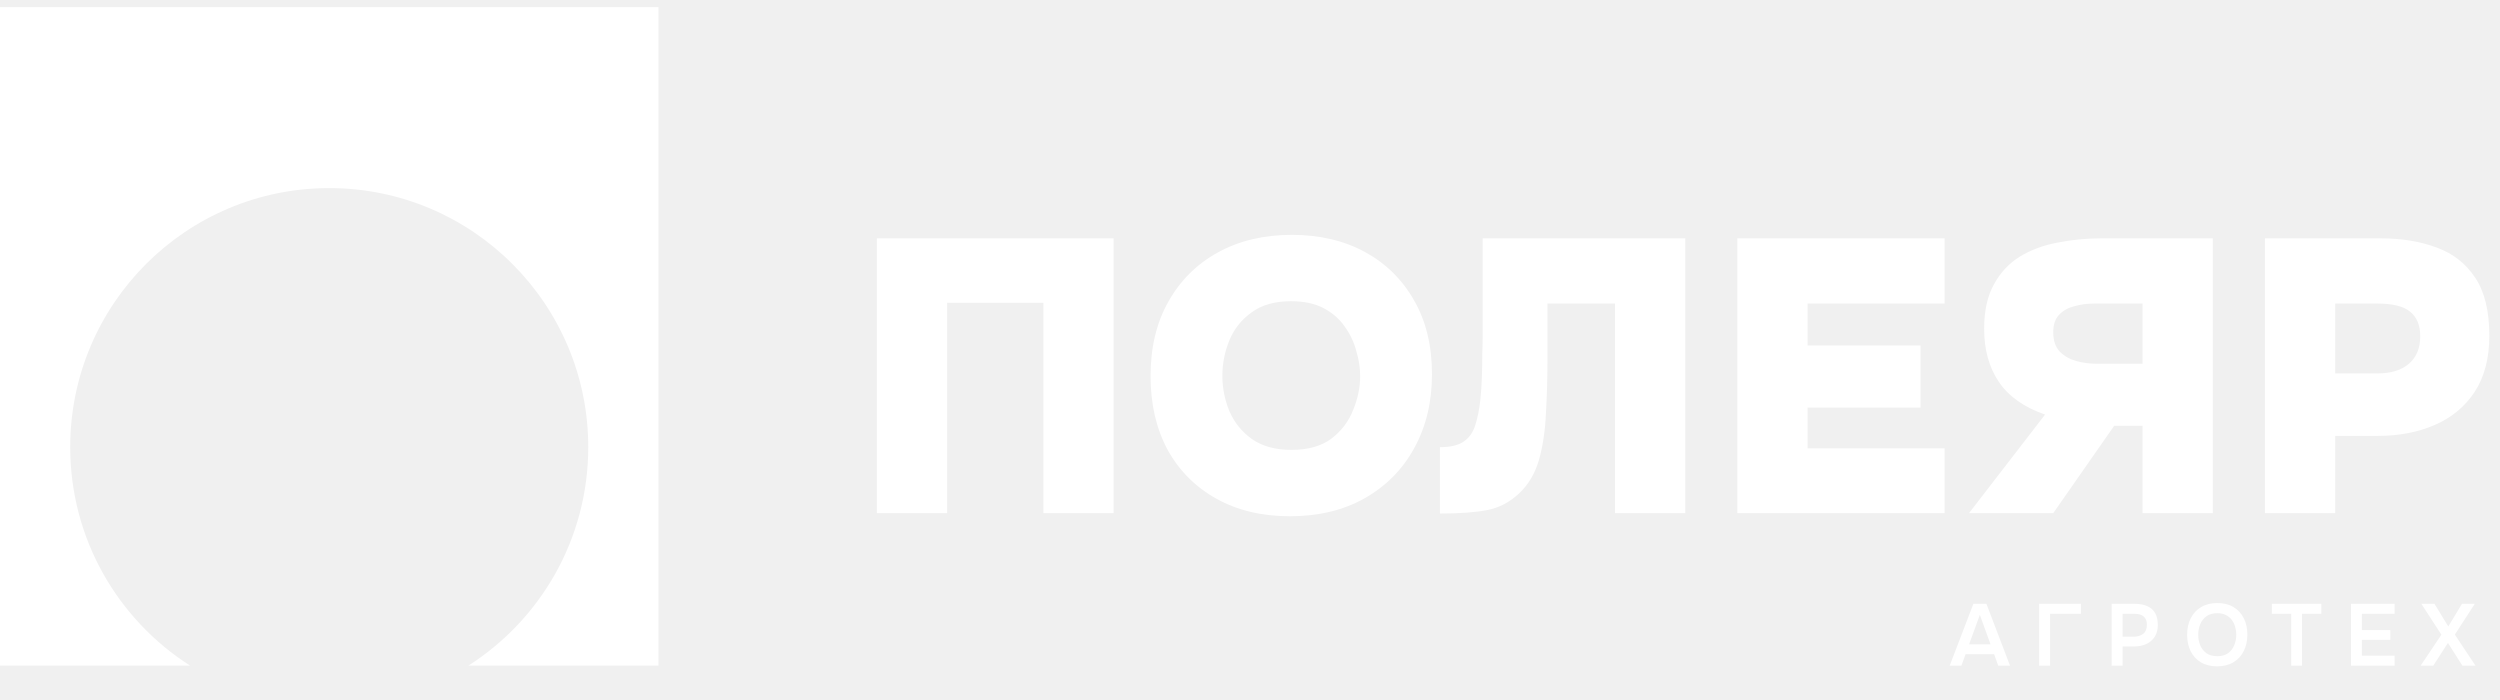
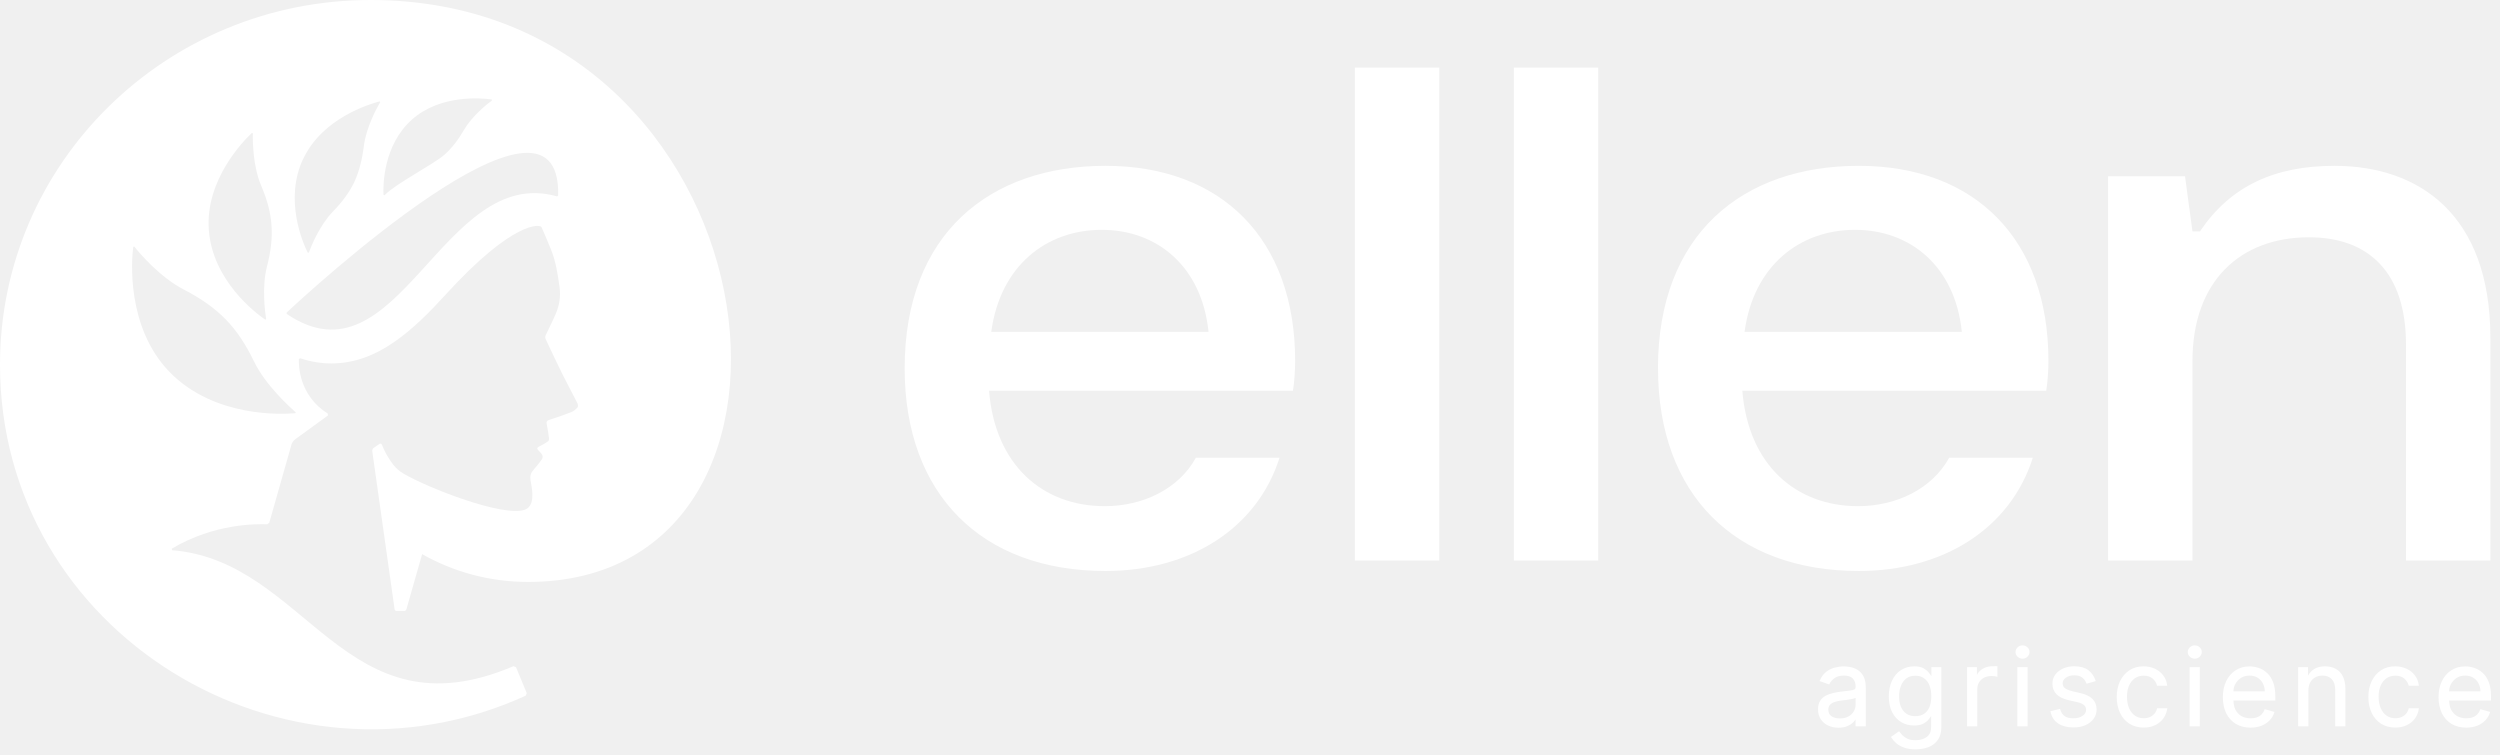
- <svg xmlns="http://www.w3.org/2000/svg" width="200" height="56" viewBox="0 0 200 56" fill="none">
-   <path d="M70.148 41.052V19.067H89.09V41.052H83.47V24.222H75.769V41.052H70.148ZM103.192 41.3C100.957 41.3 99 40.835 97.324 39.903C95.647 38.972 94.343 37.667 93.411 35.991C92.5 34.293 92.045 32.326 92.045 30.091C92.045 27.793 92.521 25.805 93.473 24.128C94.425 22.431 95.75 21.116 97.448 20.185C99.145 19.253 101.112 18.788 103.348 18.788C105.563 18.788 107.509 19.243 109.186 20.154C110.862 21.065 112.177 22.358 113.129 24.035C114.082 25.692 114.558 27.658 114.558 29.935C114.558 32.171 114.082 34.148 113.129 35.866C112.198 37.564 110.873 38.899 109.155 39.872C107.457 40.824 105.47 41.3 103.192 41.3ZM103.317 35.991C104.642 35.991 105.708 35.69 106.515 35.09C107.322 34.469 107.902 33.703 108.254 32.792C108.627 31.881 108.813 30.981 108.813 30.091C108.813 29.428 108.709 28.755 108.502 28.072C108.316 27.368 108.006 26.716 107.571 26.116C107.157 25.515 106.598 25.029 105.894 24.656C105.19 24.284 104.321 24.097 103.286 24.097C101.981 24.097 100.926 24.398 100.118 24.998C99.311 25.578 98.721 26.323 98.348 27.234C97.976 28.145 97.789 29.087 97.789 30.059C97.789 31.032 97.976 31.974 98.348 32.885C98.742 33.796 99.342 34.541 100.149 35.121C100.977 35.701 102.033 35.991 103.317 35.991ZM115.197 41.083V35.773C116.046 35.773 116.688 35.618 117.123 35.307C117.557 34.997 117.858 34.562 118.023 34.003C118.21 33.424 118.344 32.751 118.427 31.985C118.489 31.405 118.53 30.794 118.551 30.153C118.572 29.511 118.582 28.911 118.582 28.352C118.603 27.772 118.613 27.296 118.613 26.923V19.067H134.823V41.052H129.202V24.284H123.799V28.507C123.799 30.142 123.758 31.664 123.675 33.072C123.613 34.459 123.426 35.701 123.116 36.798C122.805 37.874 122.277 38.765 121.532 39.468C120.787 40.172 119.938 40.617 118.986 40.804C118.054 40.99 116.791 41.083 115.197 41.083ZM138.985 41.052V19.067H155.567V24.284H144.606V27.637H153.642V32.606H144.606V35.866H155.567V41.052H138.985ZM157.521 41.052L163.607 33.165C161.93 32.585 160.699 31.716 159.912 30.556C159.125 29.397 158.732 27.979 158.732 26.302C158.732 24.874 158.991 23.694 159.508 22.762C160.026 21.81 160.719 21.065 161.589 20.526C162.479 19.988 163.483 19.616 164.601 19.409C165.739 19.181 166.909 19.067 168.11 19.067H177.022V41.052H171.401V34.065H169.134L164.259 41.052H157.521ZM167.644 29.097H171.401V24.284H167.551C166.971 24.284 166.433 24.356 165.936 24.501C165.439 24.625 165.036 24.853 164.725 25.184C164.414 25.515 164.259 25.981 164.259 26.582C164.259 27.244 164.435 27.762 164.787 28.134C165.139 28.486 165.574 28.735 166.091 28.88C166.63 29.024 167.147 29.097 167.644 29.097ZM181.197 41.052V19.067H190.42C192.138 19.067 193.649 19.315 194.954 19.812C196.258 20.288 197.283 21.096 198.028 22.234C198.773 23.352 199.146 24.895 199.146 26.861C199.146 28.662 198.752 30.163 197.966 31.364C197.179 32.544 196.113 33.424 194.767 34.003C193.422 34.583 191.9 34.873 190.203 34.873H186.818V41.052H181.197ZM186.818 29.873H190.203C191.279 29.873 192.118 29.614 192.718 29.097C193.318 28.579 193.618 27.844 193.618 26.892C193.618 26.023 193.349 25.371 192.811 24.936C192.293 24.501 191.414 24.284 190.172 24.284H186.818V29.873Z" fill="white" />
-   <path d="M52.678 0.568H0V53.246H15.2C9.438 49.566 5.617 43.114 5.617 35.77C5.617 24.326 14.895 15.048 26.339 15.048C37.783 15.048 47.06 24.326 47.06 35.77C47.06 43.114 43.24 49.566 37.478 53.246H52.678V0.568Z" fill="white" />
-   <path d="M155.975 53.251L157.871 48.306H158.913L160.801 53.251H159.857L159.528 52.335H157.248L156.912 53.251H155.975ZM157.528 51.545H159.242L158.388 49.188L157.528 51.545ZM163.132 53.251V48.306H166.476V49.104H164.007V53.251H163.132ZM168.931 53.251V48.306H170.792C171.165 48.306 171.487 48.364 171.757 48.481C172.032 48.593 172.244 48.773 172.394 49.02C172.548 49.267 172.625 49.591 172.625 49.992C172.625 50.374 172.541 50.694 172.373 50.95C172.205 51.207 171.976 51.4 171.687 51.531C171.398 51.657 171.067 51.719 170.694 51.719H169.806V53.251H168.931ZM169.806 50.936H170.68C171.002 50.936 171.261 50.859 171.456 50.705C171.652 50.551 171.75 50.309 171.75 49.978C171.75 49.689 171.669 49.472 171.505 49.327C171.342 49.178 171.09 49.104 170.75 49.104H169.806V50.936ZM177.369 53.307C176.861 53.307 176.427 53.2 176.068 52.986C175.714 52.771 175.441 52.473 175.25 52.09C175.063 51.708 174.97 51.272 174.97 50.782C174.97 50.283 175.066 49.845 175.257 49.467C175.448 49.085 175.723 48.786 176.082 48.572C176.441 48.353 176.875 48.243 177.383 48.243C177.891 48.243 178.323 48.35 178.677 48.565C179.036 48.779 179.311 49.078 179.503 49.46C179.694 49.838 179.789 50.274 179.789 50.768C179.789 51.258 179.694 51.694 179.503 52.076C179.316 52.459 179.041 52.759 178.677 52.979C178.318 53.198 177.882 53.307 177.369 53.307ZM177.383 52.496C177.738 52.496 178.027 52.414 178.251 52.251C178.474 52.088 178.638 51.876 178.74 51.615C178.847 51.353 178.901 51.076 178.901 50.782C178.901 50.558 178.871 50.344 178.81 50.139C178.754 49.934 178.663 49.749 178.537 49.586C178.416 49.423 178.26 49.295 178.069 49.202C177.877 49.104 177.649 49.055 177.383 49.055C177.033 49.055 176.744 49.136 176.516 49.299C176.292 49.463 176.127 49.675 176.019 49.936C175.912 50.197 175.858 50.479 175.858 50.782C175.858 51.081 175.912 51.361 176.019 51.622C176.127 51.883 176.292 52.095 176.516 52.258C176.744 52.417 177.033 52.496 177.383 52.496ZM183.294 53.251V49.104H181.748V48.306H185.707V49.104H184.161V53.251H183.294ZM188.078 53.251V48.306H191.568V49.104H188.952V50.405H191.225V51.188H188.952V52.454H191.568V53.251H188.078ZM193.653 53.251L195.311 50.775L193.709 48.306H194.758L195.864 50.118L196.955 48.306H197.983L196.388 50.768L198.039 53.251H196.99L195.836 51.433L194.661 53.251H193.653Z" fill="white" />
+ <svg xmlns="http://www.w3.org/2000/svg" width="169" height="51" viewBox="0 0 169 51" fill="none">
+   <path d="M25.049 0C11.211 0 0 11.029 0 24.65C0 42.817 19.209 54.454 35.532 47.031C35.56 46.967 35.587 46.926 35.61 46.862L34.882 45.101C34.818 45.074 34.777 45.06 34.713 45.033C23.265 49.914 20.784 37.922 11.639 37.196C11.626 37.141 11.626 37.146 11.612 37.091C14.525 35.352 17.438 35.42 18.062 35.443C18.117 35.402 18.153 35.38 18.203 35.339L19.71 30.031C19.751 29.899 19.842 29.786 19.956 29.695L22.168 28.087C22.168 28.033 22.168 28.019 22.154 27.956C20.201 26.725 20.192 24.696 20.201 24.273C20.242 24.246 20.256 24.246 20.293 24.219C20.998 24.451 21.699 24.569 22.4 24.569C23.984 24.569 25.377 23.997 26.638 23.125C27.899 22.258 29.046 21.1 30.097 19.946C34.731 14.861 36.529 15.17 36.607 15.351C36.825 15.851 37.039 16.355 37.244 16.859C37.581 17.681 37.704 18.548 37.827 19.42C37.908 20.028 37.818 20.618 37.585 21.177C37.376 21.676 37.121 22.158 36.893 22.652C36.861 22.725 36.843 22.839 36.88 22.907C37.253 23.706 37.626 24.5 38.018 25.291C38.346 25.949 38.701 26.598 39.033 27.257C39.074 27.338 39.087 27.493 39.037 27.543C38.924 27.674 38.778 27.797 38.619 27.86C38.123 28.056 37.617 28.228 37.112 28.392C36.962 28.442 36.93 28.514 36.957 28.655C37.016 28.973 37.071 29.291 37.112 29.613C37.121 29.681 37.107 29.786 37.062 29.822C36.921 29.931 36.766 30.017 36.607 30.099C36.242 30.29 36.233 30.29 36.525 30.58C36.67 30.73 36.743 30.884 36.616 31.071C36.516 31.221 36.402 31.352 36.293 31.493C36.188 31.62 36.069 31.743 35.974 31.879C35.796 32.133 35.846 32.41 35.901 32.682C36.029 33.336 36.106 34.222 35.487 34.453C34.048 34.984 28.946 33 27.266 32.011C27.002 31.856 26.77 31.652 26.579 31.407C26.274 31.007 26.01 30.562 25.814 30.058C25.791 29.981 25.696 29.967 25.632 30.022L25.241 30.294C25.19 30.344 25.163 30.412 25.163 30.489L26.674 41.182C26.674 41.246 26.738 41.3 26.793 41.3H27.339C27.389 41.3 27.444 41.26 27.471 41.196L28.536 37.459C30.644 38.653 33.088 39.339 35.692 39.339C57.673 39.339 52.611 0 25.04 0H25.049ZM27.858 8.073C29.797 6.361 32.592 6.634 33.206 6.72C33.261 6.72 33.27 6.77 33.234 6.811C32.91 7.047 31.909 7.851 31.372 8.772C30.967 9.471 30.53 10.03 30.047 10.457C29.296 11.12 26.77 12.4 26.014 13.181C25.987 13.208 25.923 13.195 25.923 13.158C25.896 12.545 25.896 9.812 27.858 8.073ZM20.511 10.716C21.799 7.991 24.972 7.033 25.637 6.861C25.677 6.847 25.714 6.888 25.691 6.924C25.468 7.301 24.74 8.636 24.594 9.894C24.476 10.816 24.271 11.605 23.957 12.296C23.634 12.972 23.151 13.644 22.486 14.321C21.603 15.242 21.03 16.654 20.884 17.059C20.871 17.095 20.807 17.095 20.793 17.059C20.493 16.459 19.177 13.49 20.506 10.711L20.511 10.716ZM17.002 9.004C17.038 8.963 17.093 8.99 17.093 9.045C17.079 9.512 17.093 11.224 17.652 12.545C18.067 13.503 18.299 14.389 18.353 15.233C18.417 16.078 18.312 16.986 18.053 17.998C17.689 19.383 17.912 21.086 17.989 21.54C18.003 21.595 17.948 21.617 17.912 21.595C17.325 21.191 14.361 18.984 14.116 15.533C13.87 12.146 16.483 9.499 17.006 9.008L17.002 9.004ZM19.942 27.933C19.145 28.01 14.507 28.26 11.475 25.159C8.508 22.112 8.899 17.504 9.004 16.714C9.004 16.673 9.058 16.65 9.095 16.686C9.418 17.104 10.825 18.752 12.436 19.579C13.597 20.178 14.53 20.841 15.258 21.59C15.986 22.326 16.61 23.275 17.17 24.428C17.953 26.049 19.578 27.502 19.965 27.851C20.006 27.879 19.992 27.929 19.942 27.929V27.933ZM37.64 13.272C29.902 11.079 26.938 26.321 19.405 21.236C19.369 21.209 19.355 21.145 19.391 21.118C20.602 19.978 37.936 3.95 37.731 13.19C37.731 13.24 37.681 13.281 37.64 13.267V13.272Z" fill="white" />
+   <path d="M61.155 24.905C61.155 15.792 66.909 11.21 74.734 11.21C82.558 11.21 87.552 16.141 87.552 24.401C87.552 24.954 87.502 25.858 87.402 26.412H66.859C67.264 31.447 70.491 34.217 74.683 34.217C77.255 34.217 79.682 33.059 80.842 30.943H86.496C84.98 35.725 80.437 38.599 74.734 38.599C66.353 38.599 61.155 33.413 61.155 24.905ZM81.698 22.435C81.243 18.003 78.216 15.537 74.479 15.537C70.742 15.537 67.614 17.953 67.009 22.435H81.698Z" fill="white" />
+   <path d="M91.59 37.891V4.568H97.293V37.891H91.59Z" fill="white" />
+   <path d="M102.336 37.891V4.568H108.04V37.891H102.336Z" fill="white" />
+   <path d="M112.078 24.905C112.078 15.792 117.831 11.21 125.656 11.21C133.481 11.21 138.474 16.141 138.474 24.401C138.474 24.954 138.424 25.858 138.324 26.412H117.781C118.186 31.447 121.414 34.217 125.606 34.217C128.178 34.217 130.604 33.059 131.765 30.943H137.418C135.902 35.725 131.364 38.599 125.661 38.599C117.28 38.599 112.082 33.413 112.082 24.905H112.078ZM132.62 22.435C132.165 18.003 129.138 15.537 125.401 15.537C121.664 15.537 118.537 17.953 117.931 22.435H132.62Z" fill="white" />
+   <path d="M142.507 37.89V11.914H147.706L148.211 15.642H148.716C150.787 12.573 153.764 11.21 157.802 11.21C163.505 11.21 168.349 14.484 168.349 22.839V37.89H162.645V23.293C162.645 18.407 160.123 16.041 156.086 16.041C151.443 16.041 148.211 19.011 148.211 24.401V37.89H142.507Z" fill="white" />
+   <path d="M125.571 45.28C125.411 45.185 125.243 45.121 125.079 45.094C124.897 45.062 124.756 45.048 124.638 45.048C124.437 45.048 124.233 45.076 124.023 45.13C123.818 45.185 123.623 45.28 123.445 45.421C123.267 45.561 123.126 45.752 123.022 45.997L123.003 46.038L123.654 46.27L123.673 46.233C123.736 46.097 123.85 45.97 124.005 45.847C124.16 45.729 124.378 45.67 124.656 45.67C124.934 45.67 125.12 45.734 125.248 45.866C125.375 45.997 125.439 46.179 125.439 46.42V46.438C125.439 46.52 125.411 46.574 125.357 46.606C125.293 46.642 125.188 46.669 125.047 46.683C124.902 46.697 124.72 46.719 124.487 46.751H124.46C124.296 46.774 124.114 46.806 123.914 46.851C123.727 46.892 123.563 46.951 123.413 47.032C123.258 47.114 123.135 47.232 123.04 47.378C122.949 47.523 122.899 47.714 122.899 47.945C122.899 48.209 122.962 48.436 123.085 48.622C123.208 48.808 123.381 48.953 123.586 49.048C123.791 49.144 124.028 49.194 124.283 49.194C124.519 49.194 124.72 49.157 124.879 49.085C125.043 49.017 125.175 48.931 125.275 48.831C125.339 48.763 125.393 48.699 125.434 48.635V49.099H126.126V46.474C126.126 46.161 126.072 45.902 125.967 45.711C125.862 45.521 125.73 45.375 125.566 45.28H125.571ZM125.439 47.173V47.641C125.439 47.795 125.398 47.941 125.316 48.086C125.234 48.227 125.116 48.345 124.961 48.431C124.802 48.522 124.606 48.567 124.378 48.567C124.151 48.567 123.955 48.517 123.809 48.417C123.668 48.318 123.595 48.177 123.595 47.981C123.595 47.836 123.632 47.727 123.709 47.645C123.786 47.559 123.891 47.496 124.019 47.455C124.155 47.409 124.301 47.378 124.446 47.359H124.46C124.524 47.35 124.601 47.341 124.697 47.328H124.729C124.824 47.309 124.924 47.3 125.025 47.282C125.147 47.264 125.243 47.246 125.325 47.219C125.37 47.205 125.407 47.191 125.434 47.178L125.439 47.173Z" fill="white" />
+   <path d="M130.564 45.711C130.523 45.652 130.469 45.57 130.391 45.475C130.309 45.366 130.186 45.266 130.032 45.175C129.877 45.089 129.663 45.044 129.403 45.044C129.067 45.044 128.766 45.13 128.507 45.298C128.247 45.466 128.042 45.706 127.901 46.011C127.76 46.315 127.683 46.673 127.683 47.082C127.683 47.491 127.76 47.849 127.906 48.14C128.056 48.435 128.261 48.658 128.516 48.812C128.771 48.966 129.062 49.044 129.39 49.044C129.658 49.044 129.863 49.003 130.022 48.916C130.177 48.83 130.3 48.735 130.382 48.626C130.441 48.553 130.496 48.476 130.546 48.403V49.13C130.546 49.443 130.45 49.67 130.255 49.816C130.054 49.961 129.799 50.038 129.494 50.038C129.267 50.038 129.08 50.006 128.939 49.938C128.803 49.87 128.689 49.793 128.607 49.706C128.525 49.616 128.457 49.534 128.402 49.466L128.375 49.434L127.828 49.816L127.851 49.852C127.938 49.993 128.051 50.124 128.193 50.247C128.338 50.37 128.516 50.469 128.73 50.542C128.944 50.619 129.194 50.656 129.494 50.656C129.795 50.656 130.104 50.606 130.364 50.506C130.632 50.401 130.837 50.242 130.997 50.02C131.151 49.802 131.233 49.516 131.233 49.171V45.098H130.564V45.711ZM130.432 46.337C130.519 46.551 130.555 46.787 130.555 47.069C130.555 47.35 130.514 47.591 130.432 47.795C130.346 47.995 130.227 48.149 130.068 48.254C129.909 48.358 129.717 48.413 129.476 48.413C129.235 48.413 129.03 48.358 128.871 48.245C128.707 48.131 128.584 47.972 128.502 47.777C128.416 47.568 128.379 47.341 128.379 47.073C128.379 46.805 128.42 46.574 128.502 46.365C128.584 46.156 128.707 45.983 128.871 45.861C129.03 45.738 129.235 45.679 129.481 45.679C129.727 45.679 129.918 45.738 130.073 45.856C130.232 45.97 130.355 46.133 130.437 46.342L130.432 46.337Z" fill="white" />
+   <path d="M134.834 45.039C134.766 45.039 134.711 45.039 134.666 45.039C134.42 45.039 134.201 45.103 134.006 45.225C133.842 45.33 133.723 45.462 133.641 45.62V45.098H132.972V49.099H133.664V46.574C133.664 46.406 133.705 46.256 133.787 46.124C133.869 45.993 133.978 45.888 134.124 45.811C134.265 45.739 134.429 45.698 134.611 45.698C134.688 45.698 134.761 45.702 134.834 45.711C134.902 45.72 134.948 45.73 134.971 45.739L135.025 45.752V45.039H134.984C134.948 45.03 134.898 45.03 134.834 45.03V45.039Z" fill="white" />
+   <path d="M136.723 43.627C136.591 43.627 136.482 43.672 136.391 43.759C136.3 43.845 136.249 43.954 136.249 44.077C136.249 44.199 136.295 44.313 136.391 44.394C136.482 44.481 136.591 44.526 136.723 44.526C136.855 44.526 136.964 44.481 137.055 44.394C137.146 44.308 137.196 44.199 137.196 44.077C137.196 43.954 137.151 43.845 137.055 43.759C136.964 43.672 136.855 43.627 136.723 43.627Z" fill="white" />
+   <path d="M137.064 45.098H136.372V49.098H137.064V45.098Z" fill="white" />
+   <path d="M140.661 46.864L140.078 46.724C139.855 46.665 139.686 46.596 139.582 46.515C139.482 46.438 139.436 46.329 139.436 46.192C139.436 46.038 139.509 45.915 139.654 45.811C139.805 45.706 139.991 45.652 140.228 45.652C140.396 45.652 140.533 45.679 140.638 45.729C140.747 45.784 140.829 45.852 140.893 45.929C140.952 46.006 141.002 46.093 141.034 46.183L141.047 46.22L141.671 46.042L141.657 45.997C141.562 45.711 141.398 45.48 141.17 45.302C140.938 45.13 140.62 45.039 140.228 45.039C139.95 45.039 139.695 45.089 139.468 45.189C139.24 45.293 139.067 45.429 138.94 45.602C138.808 45.784 138.744 45.983 138.744 46.215C138.744 46.497 138.831 46.733 139.008 46.919C139.186 47.105 139.459 47.241 139.818 47.328L140.474 47.477C140.66 47.523 140.802 47.591 140.893 47.677C140.979 47.763 141.02 47.863 141.02 47.99C141.02 48.145 140.947 48.276 140.788 48.385C140.633 48.499 140.415 48.558 140.142 48.558C139.905 48.558 139.714 48.508 139.568 48.408C139.427 48.308 139.327 48.154 139.272 47.959L139.263 47.918L138.608 48.077L138.617 48.117C138.69 48.463 138.862 48.73 139.136 48.908C139.404 49.085 139.746 49.175 140.155 49.175C140.465 49.175 140.738 49.126 140.975 49.021C141.211 48.917 141.398 48.767 141.53 48.585C141.662 48.404 141.73 48.19 141.73 47.959C141.73 47.672 141.639 47.436 141.457 47.255C141.28 47.078 141.011 46.941 140.651 46.855L140.661 46.864Z" fill="white" />
+   <path d="M145.813 47.904C145.781 48.04 145.722 48.154 145.636 48.254C145.549 48.349 145.445 48.426 145.326 48.476C145.208 48.526 145.071 48.553 144.917 48.553C144.689 48.553 144.489 48.494 144.32 48.376C144.152 48.258 144.02 48.09 143.924 47.872C143.833 47.654 143.783 47.395 143.783 47.1C143.783 46.805 143.829 46.555 143.924 46.342C144.02 46.133 144.147 45.97 144.32 45.847C144.493 45.734 144.689 45.675 144.912 45.675C145.167 45.675 145.367 45.743 145.517 45.87C145.672 46.006 145.768 46.156 145.809 46.324L145.818 46.356H146.505L146.496 46.306C146.464 46.051 146.373 45.829 146.223 45.643C146.082 45.457 145.891 45.307 145.663 45.202C145.431 45.098 145.176 45.044 144.898 45.044C144.539 45.044 144.216 45.134 143.947 45.311C143.678 45.488 143.464 45.734 143.314 46.047C143.164 46.356 143.091 46.719 143.091 47.118C143.091 47.518 143.164 47.872 143.31 48.181C143.455 48.494 143.669 48.739 143.938 48.916C144.211 49.094 144.539 49.184 144.912 49.184C145.208 49.184 145.472 49.13 145.695 49.016C145.918 48.907 146.105 48.758 146.241 48.567C146.378 48.381 146.464 48.163 146.501 47.927L146.51 47.877H145.822L145.813 47.908V47.904Z" fill="white" />
+   <path d="M148.708 45.098H148.016V49.098H148.708V45.098Z" fill="white" />
+   <path d="M148.367 43.627C148.235 43.627 148.126 43.672 148.035 43.759C147.943 43.845 147.893 43.954 147.893 44.077C147.893 44.199 147.939 44.313 148.035 44.394C148.126 44.481 148.235 44.526 148.367 44.526C148.499 44.526 148.608 44.481 148.699 44.394C148.79 44.308 148.84 44.199 148.84 44.077C148.84 43.954 148.795 43.845 148.699 43.759C148.608 43.672 148.499 43.627 148.367 43.627Z" fill="white" />
+   <path d="M153.251 45.493C153.087 45.334 152.896 45.221 152.691 45.153C152.482 45.085 152.272 45.048 152.072 45.048C151.712 45.048 151.389 45.139 151.121 45.316C150.852 45.489 150.638 45.739 150.488 46.052C150.338 46.361 150.265 46.724 150.265 47.132C150.265 47.541 150.342 47.9 150.488 48.209C150.638 48.513 150.857 48.758 151.134 48.931C151.417 49.099 151.753 49.189 152.136 49.189C152.404 49.189 152.65 49.144 152.869 49.062C153.083 48.98 153.269 48.858 153.419 48.703C153.574 48.544 153.679 48.372 153.738 48.168L153.752 48.127L153.128 47.95L153.092 47.941L153.078 47.977C153.028 48.109 152.96 48.213 152.873 48.304C152.787 48.39 152.677 48.454 152.555 48.495C152.432 48.54 152.291 48.558 152.14 48.558C151.908 48.558 151.699 48.508 151.521 48.408C151.348 48.308 151.207 48.154 151.107 47.959C151.034 47.809 150.993 47.618 150.98 47.355H153.811V47.055C153.811 46.688 153.761 46.37 153.661 46.115C153.561 45.857 153.429 45.652 153.26 45.498L153.251 45.493ZM150.975 46.737C150.989 46.551 151.025 46.406 151.084 46.283C151.175 46.102 151.307 45.952 151.471 45.838C151.64 45.725 151.835 45.67 152.072 45.67C152.281 45.67 152.463 45.716 152.618 45.816C152.778 45.916 152.891 46.043 152.973 46.206C153.055 46.37 153.096 46.542 153.101 46.733H150.975V46.737Z" fill="white" />
+   <path d="M157.899 45.212C157.689 45.102 157.448 45.044 157.179 45.044C156.879 45.044 156.624 45.107 156.428 45.234C156.255 45.348 156.119 45.498 156.023 45.675V45.098H155.354V49.098H156.046V46.701C156.046 46.483 156.087 46.292 156.169 46.138C156.251 45.983 156.365 45.87 156.506 45.793C156.647 45.711 156.815 45.67 157.002 45.67C157.266 45.67 157.48 45.752 157.63 45.915C157.78 46.079 157.858 46.31 157.858 46.605V49.098H158.549V46.569C158.549 46.233 158.49 45.947 158.376 45.72C158.267 45.498 158.103 45.325 157.894 45.212H157.899Z" fill="white" />
+   <path d="M162.824 47.904C162.792 48.04 162.733 48.154 162.646 48.254C162.56 48.349 162.455 48.426 162.337 48.476C162.218 48.526 162.082 48.553 161.927 48.553C161.7 48.553 161.499 48.494 161.331 48.376C161.162 48.258 161.03 48.09 160.935 47.872C160.844 47.654 160.794 47.395 160.794 47.1C160.794 46.805 160.839 46.555 160.935 46.342C161.03 46.129 161.158 45.97 161.331 45.847C161.499 45.734 161.7 45.675 161.923 45.675C162.177 45.675 162.378 45.743 162.528 45.87C162.683 46.006 162.778 46.156 162.819 46.324L162.828 46.356H163.516L163.507 46.306C163.475 46.051 163.384 45.829 163.234 45.643C163.092 45.457 162.901 45.307 162.674 45.202C162.441 45.098 162.187 45.044 161.909 45.044C161.549 45.044 161.226 45.134 160.958 45.311C160.689 45.488 160.475 45.734 160.325 46.047C160.175 46.356 160.102 46.719 160.102 47.118C160.102 47.518 160.175 47.872 160.32 48.181C160.466 48.494 160.68 48.739 160.948 48.916C161.222 49.094 161.549 49.184 161.923 49.184C162.218 49.184 162.482 49.13 162.705 49.016C162.929 48.907 163.115 48.758 163.252 48.567C163.388 48.381 163.475 48.163 163.511 47.927L163.52 47.877H162.833L162.824 47.908V47.904Z" fill="white" />
+   <path d="M167.831 45.493C167.667 45.334 167.476 45.221 167.271 45.153C167.062 45.085 166.852 45.048 166.652 45.048C166.292 45.048 165.969 45.139 165.701 45.316C165.432 45.489 165.218 45.739 165.068 46.052C164.918 46.361 164.845 46.724 164.845 47.132C164.845 47.541 164.922 47.9 165.068 48.209C165.218 48.513 165.437 48.758 165.714 48.931C165.996 49.099 166.333 49.189 166.716 49.189C166.984 49.189 167.23 49.144 167.449 49.062C167.663 48.98 167.849 48.858 167.999 48.703C168.154 48.544 168.259 48.372 168.318 48.168L168.332 48.127L167.708 47.95L167.672 47.941L167.658 47.977C167.608 48.109 167.54 48.213 167.453 48.304C167.367 48.39 167.257 48.454 167.134 48.495C167.012 48.54 166.87 48.558 166.72 48.558C166.488 48.558 166.279 48.508 166.101 48.408C165.928 48.308 165.787 48.154 165.687 47.959C165.614 47.809 165.573 47.618 165.56 47.355H168.391V47.055C168.391 46.688 168.341 46.37 168.241 46.115C168.14 45.857 168.008 45.652 167.84 45.498L167.831 45.493ZM165.555 46.737C165.569 46.551 165.605 46.406 165.664 46.283C165.755 46.102 165.887 45.952 166.051 45.838C166.22 45.725 166.415 45.67 166.652 45.67C166.861 45.67 167.043 45.716 167.198 45.816C167.358 45.916 167.471 46.043 167.553 46.206C167.635 46.37 167.676 46.542 167.681 46.733H165.555V46.737Z" fill="white" />
</svg>
